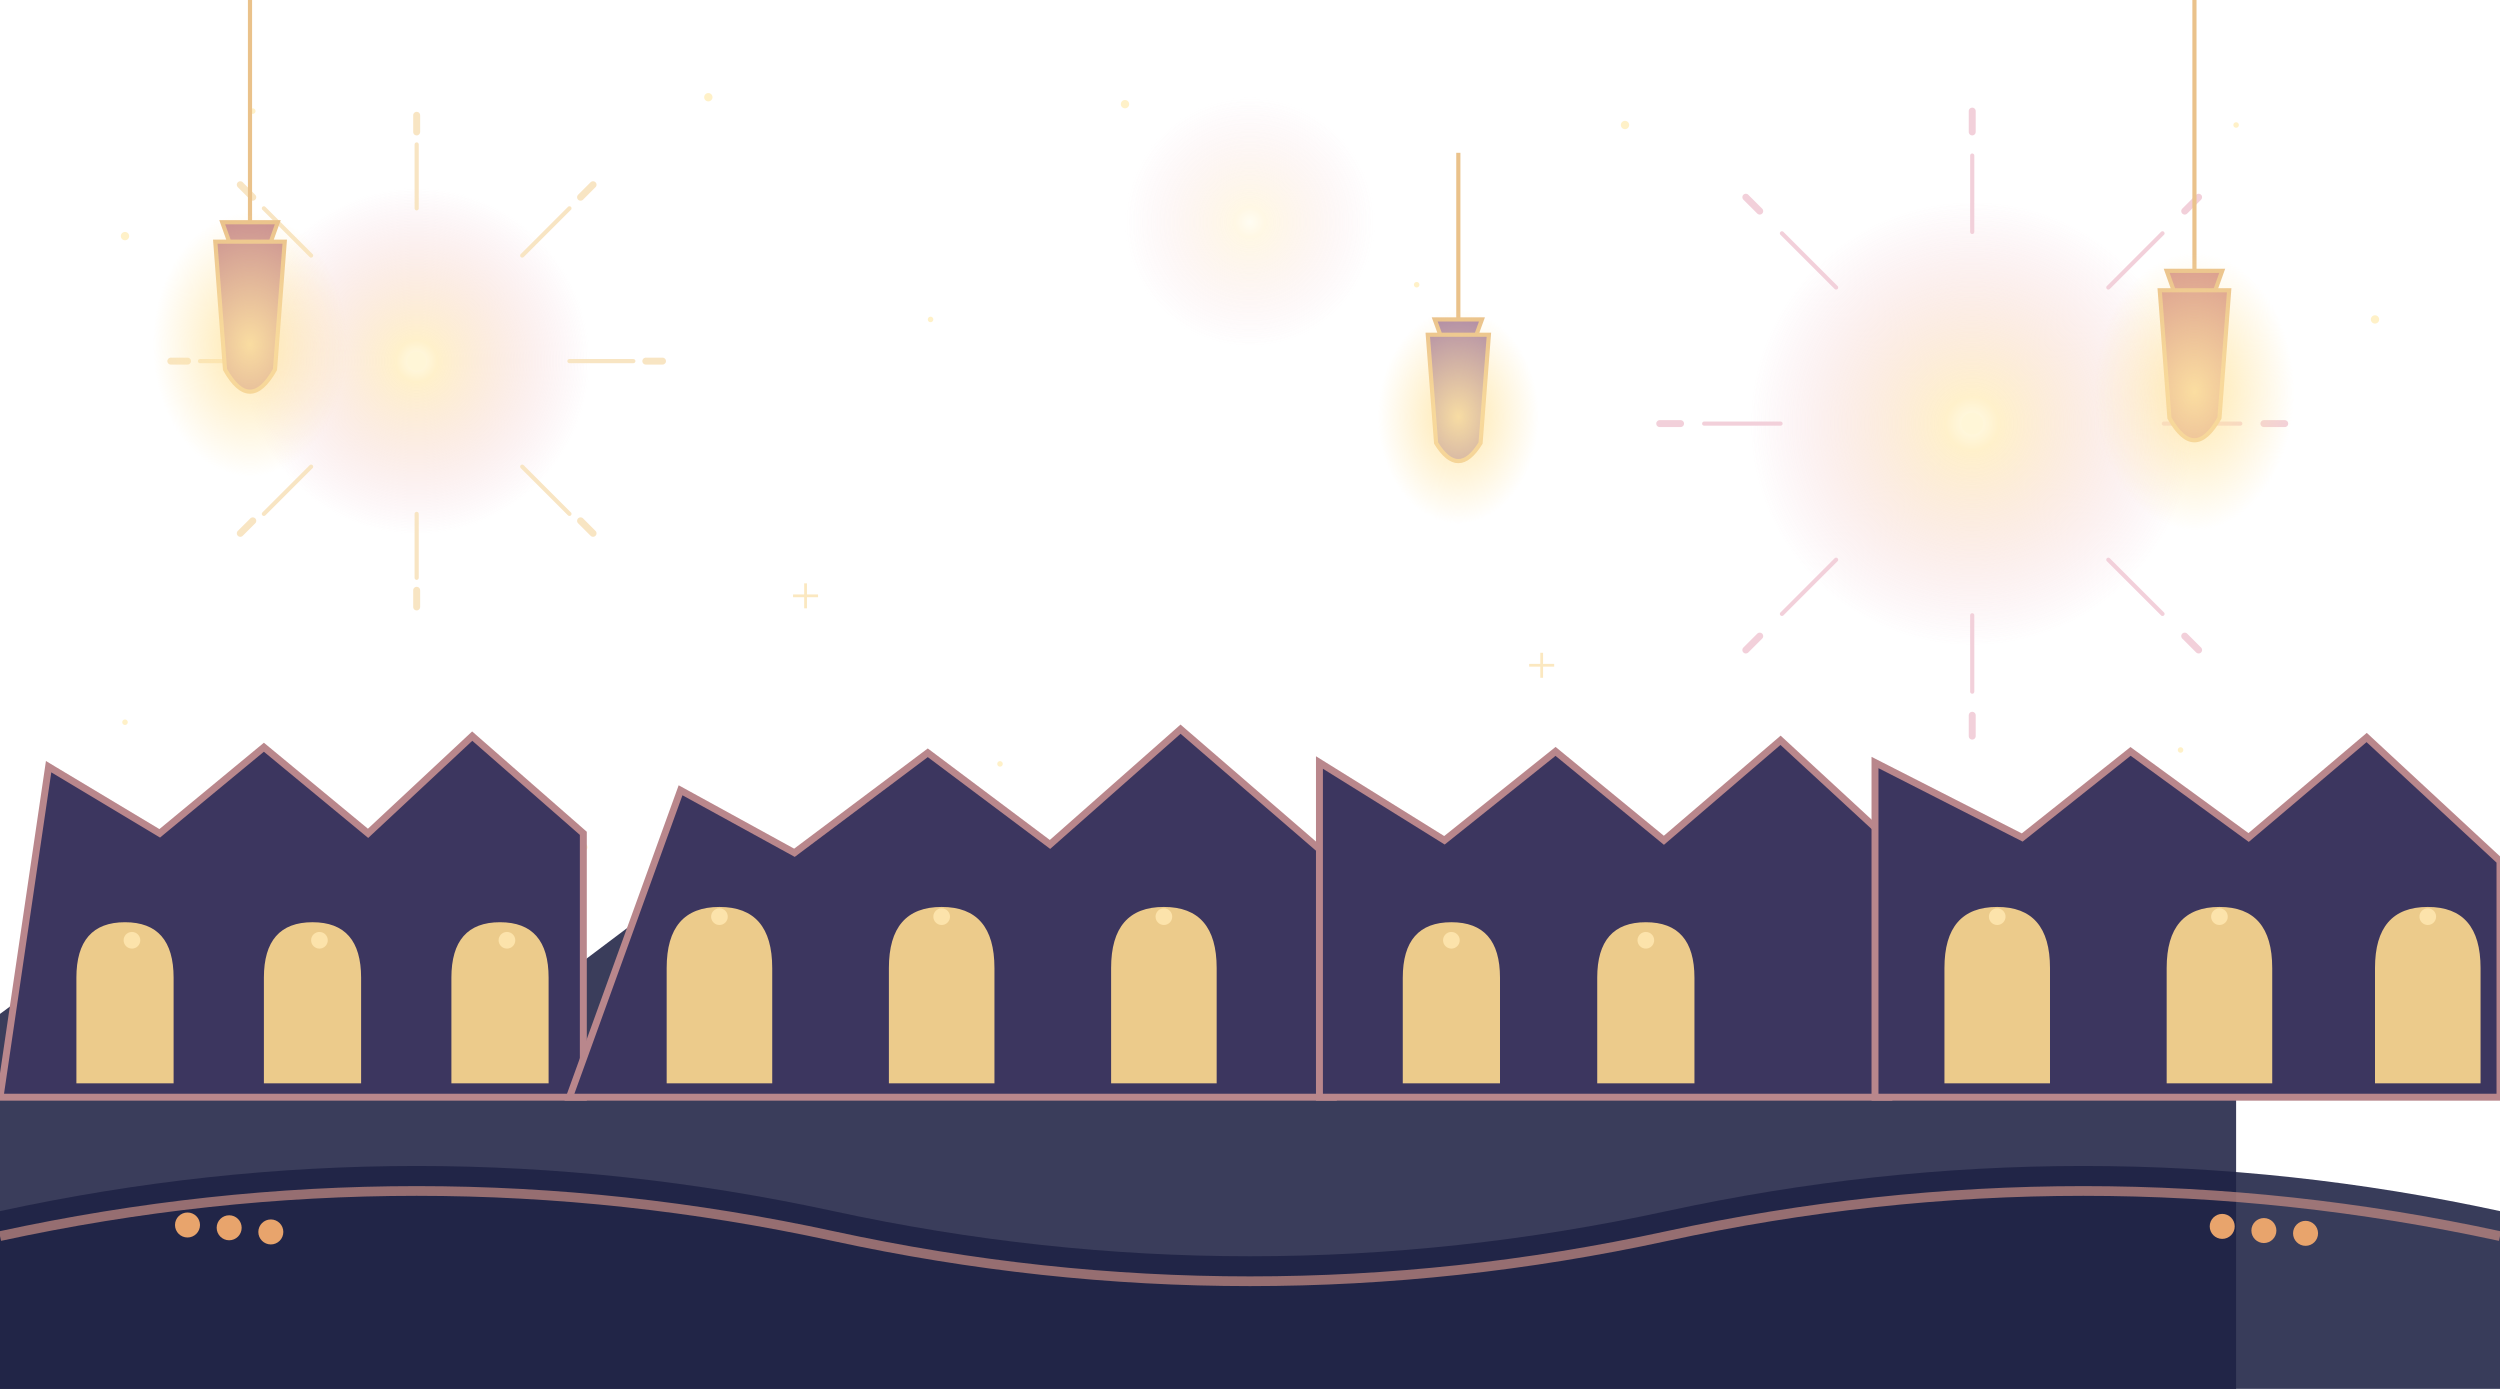
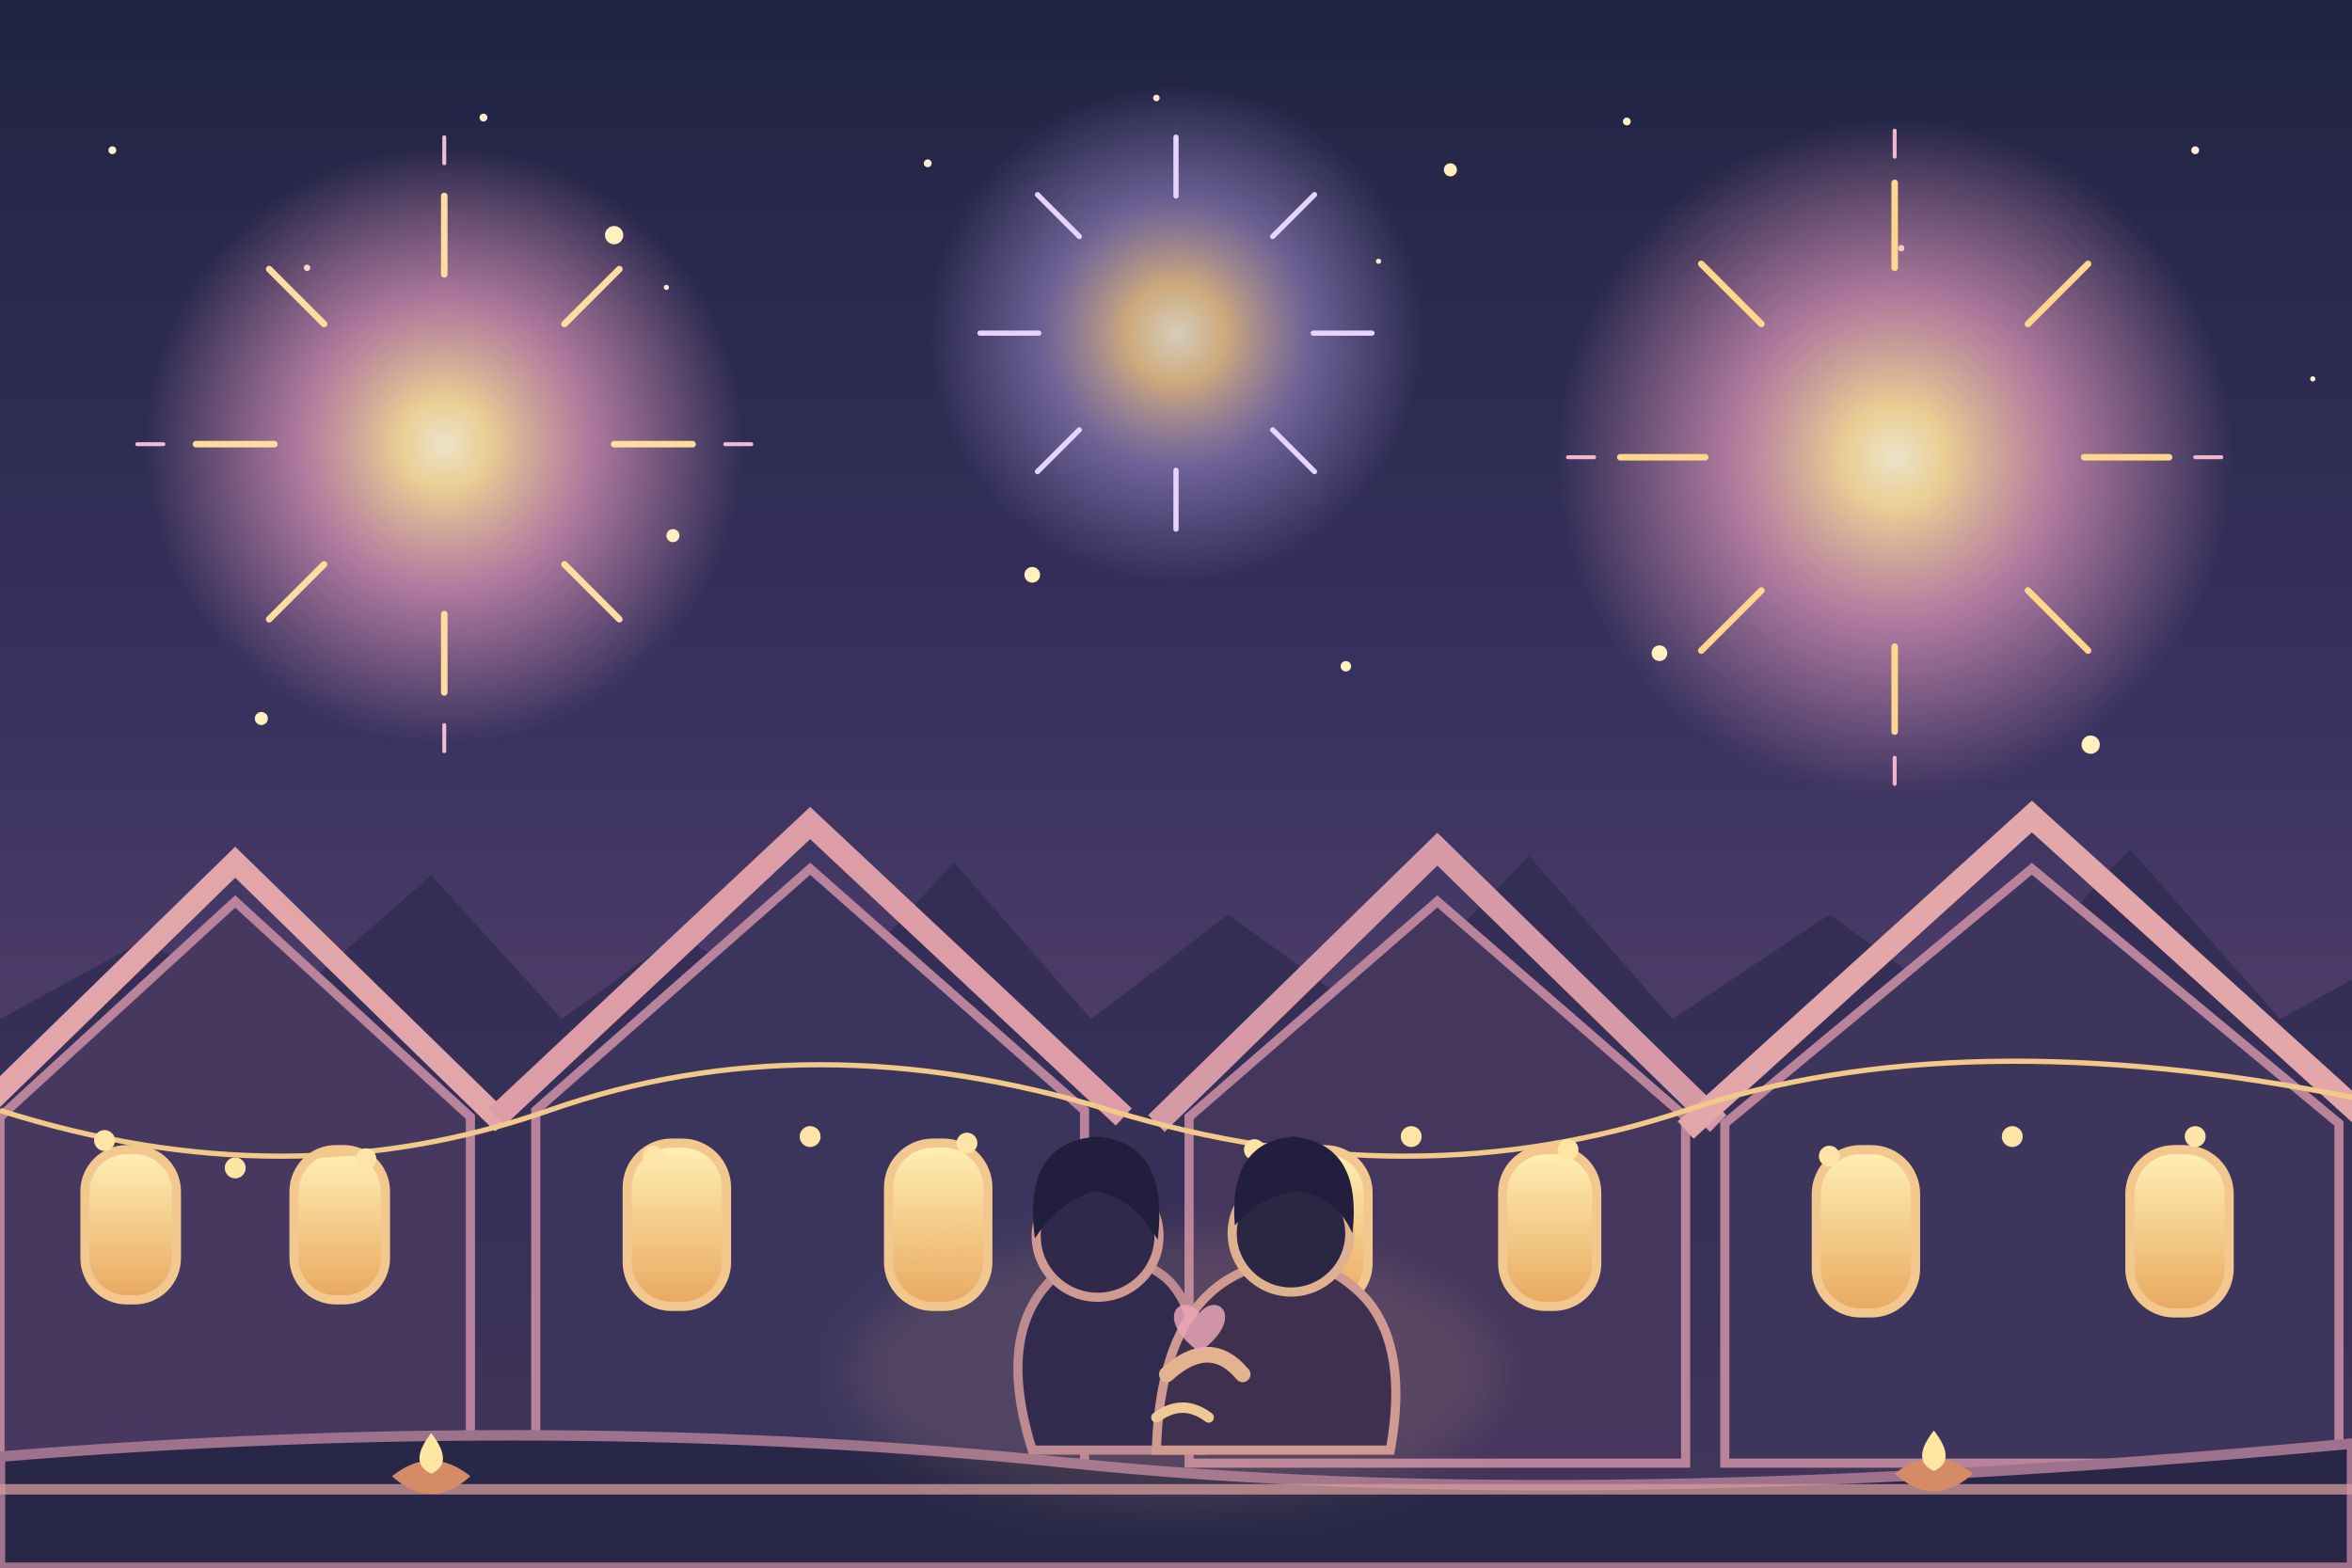
- <svg xmlns="http://www.w3.org/2000/svg" width="1800" height="1000" viewBox="0 0 1800 1000" fill="none">
+ <svg xmlns="http://www.w3.org/2000/svg" width="1800" height="1200" viewBox="0 0 1800 1200">
  <defs>
+     <linearGradient id="sky" x2="0" y2="1">
+       <stop stop-color="#202342" />
+       <stop offset=".45" stop-color="#38325f" />
+       <stop offset=".78" stop-color="#5a426e" />
+       <stop offset="1" stop-color="#9a637d" />
+     </linearGradient>
    <radialGradient id="burst">
-       <stop stop-color="#FFF8D6" />
-       <stop offset=".12" stop-color="#FFE7A8" />
-       <stop offset="1" stop-color="#E9A4BD" stop-opacity="0" />
+       <stop stop-color="#fff8d6" />
+       <stop offset=".15" stop-color="#ffdf9a" />
+       <stop offset=".5" stop-color="#ee9fc3" stop-opacity=".72" />
+       <stop offset="1" stop-color="#ee9fc3" stop-opacity="0" />
    </radialGradient>
-     <radialGradient id="glow">
-       <stop stop-color="#FFE5A3" stop-opacity=".9" />
-       <stop offset="1" stop-color="#FFE5A3" stop-opacity="0" />
+     <radialGradient id="burst2">
+       <stop stop-color="#fff6d6" />
+       <stop offset=".2" stop-color="#f7c987" />
+       <stop offset=".55" stop-color="#b9a1e6" stop-opacity=".56" />
+       <stop offset="1" stop-color="#b9a1e6" stop-opacity="0" />
    </radialGradient>
-     <linearGradient id="sky" x1="0" y1="0" x2="0" y2="1">
-       <stop stop-color="#292B55" />
-       <stop offset=".62" stop-color="#4B406B" />
-       <stop offset="1" stop-color="#7D5B78" />
+     <linearGradient id="windows" x2="0" y2="1">
+       <stop stop-color="#fff0b5" />
+       <stop offset="1" stop-color="#e8a85f" />
    </linearGradient>
+     <filter id="glow">
+       <feGaussianBlur stdDeviation="16" />
+     </filter>
  </defs>
-   <g opacity=".6">
-     <circle cx="300" cy="260" r="125" fill="url(#burst)" />
-     <g stroke="#F4D39B" stroke-width="3" stroke-linecap="round">
-       <path d="M300 104v46M300 370v46M144 260h46M410 260h46M190 150l34 34M376 336l34 34M410 150l-34 34M224 336l-34 34" />
-       <path d="M300 83v12M300 425v12M123 260h12M465 260h12M173 133l9 9M418 375l9 9M427 133l-9 9M182 375l-9 9" stroke-width="5" />
+   <rect width="1800" height="1200" fill="url(#sky)" />
+   <g fill="#fff0cf">
+     <circle cx="86" cy="115" r="3" />
+     <circle cx="235" cy="205" r="2.5" />
+     <circle cx="370" cy="90" r="3" />
+     <circle cx="510" cy="220" r="2" />
+     <circle cx="710" cy="125" r="3" />
+     <circle cx="885" cy="75" r="2.5" />
+     <circle cx="1055" cy="200" r="2" />
+     <circle cx="1245" cy="93" r="3" />
+     <circle cx="1455" cy="190" r="2.5" />
+     <circle cx="1680" cy="115" r="3" />
+     <circle cx="1770" cy="290" r="2" />
+   </g>
+   <circle cx="340" cy="340" r="230" fill="url(#burst)" opacity=".9" />
+   <circle cx="900" cy="255" r="190" fill="url(#burst2)" opacity=".8" />
+   <circle cx="1450" cy="350" r="260" fill="url(#burst)" opacity=".9" />
+   <g fill="none" stroke-linecap="round">
+     <g transform="translate(340 340)" stroke="#ffdca0" stroke-width="5">
+       <path d="M0 -190 V-130 M0 130 V190 M-190 0 H-130 M130 0 H190 M-134 -134 L-92 -92 M92 92 L134 134 M-134 134 L-92 92 M92 -92 L134 -134" />
+       <path d="M0 -235 V-215 M0 215 V235 M-235 0 H-215 M215 0 H235" stroke="#efbdd4" stroke-width="3" />
    </g>
-     <circle cx="300" cy="260" r="7" fill="#FFF0BD" />
-     <circle cx="1420" cy="305" r="160" fill="url(#burst)" />
-     <g stroke="#EAB0C1" stroke-width="3" stroke-linecap="round">
-       <path d="M1420 112v55M1420 443v55M1227 305h55M1558 305h55M1283 168l39 39M1518 403l39 39M1557 168l-39 39M1322 403l-39 39" />
-       <path d="M1420 80v15M1420 515v15M1195 305h15M1630 305h15M1257 142l10 10M1573 458l10 10M1583 142l-10 10M1267 458l-10 10" stroke-width="5" />
+     <g transform="translate(900 255)" stroke="#e6d4ff" stroke-width="4">
+       <path d="M0 -150 V-105 M0 105 V150 M-150 0 H-105 M105 0 H150 M-106 -106 L-74 -74 M74 74 L106 106 M-106 106 L-74 74 M74 -74 L106 -106" />
    </g>
-     <circle cx="1420" cy="305" r="8" fill="#FFF0BD" />
-     <circle cx="900" cy="160" r="90" fill="url(#burst)" opacity=".5" />
+     <g transform="translate(1450 350)" stroke="#ffd68d" stroke-width="5">
+       <path d="M0 -210 V-145 M0 145 V210 M-210 0 H-145 M145 0 H210 M-148 -148 L-102 -102 M102 102 L148 148 M-148 148 L-102 102 M102 -102 L148 -148" />
+       <path d="M0 -250 V-230 M0 230 V250 M-250 0 H-230 M230 0 H250" stroke="#f0b5d0" stroke-width="3" />
+     </g>
  </g>
-   <g fill="#FFF1C8">
-     <circle cx="90" cy="170" r="3" />
-     <circle cx="182" cy="80" r="2" />
-     <circle cx="510" cy="70" r="3" />
-     <circle cx="670" cy="230" r="2" />
-     <circle cx="810" cy="75" r="3" />
-     <circle cx="1020" cy="205" r="2" />
-     <circle cx="1170" cy="90" r="3" />
-     <circle cx="1610" cy="90" r="2" />
-     <circle cx="1710" cy="230" r="3" />
-     <circle cx="1570" cy="540" r="2" />
-     <circle cx="1250" cy="600" r="3" />
-     <circle cx="720" cy="550" r="2" />
-     <circle cx="420" cy="610" r="3" />
-     <circle cx="90" cy="520" r="2" />
+   <g fill="#fff0bd">
+     <circle cx="470" cy="180" r="7" />
+     <circle cx="515" cy="410" r="5" />
+     <circle cx="790" cy="440" r="6" />
+     <circle cx="1110" cy="130" r="5" />
+     <circle cx="1270" cy="500" r="6" />
+     <circle cx="1600" cy="570" r="7" />
+     <circle cx="200" cy="550" r="5" />
+     <circle cx="1030" cy="510" r="4" />
  </g>
-   <g stroke="#F9DFA8" stroke-width="2" opacity=".72">
-     <path d="M580 420v18m-9-9h18M1110 470v18m-9-9h18M1670 630v16m-8-8h16M220 620v16m-8-8h16" />
+   <g fill="#302c52" opacity=".8">
+     <path d="M0 780 L110 720 210 775 330 670 430 780 520 715 620 780 730 660 835 780 940 700 1050 780 1170 655 1280 780 1400 700 1510 780 1630 650 1745 780 1800 750 V1200 H0Z" />
  </g>
-   <g stroke="#EAC28B" stroke-width="3">
-     <path d="M180 0v160M160 160h40l-5 14h-30zM155 174h50l-7 92q-18 32-36 0z" fill="#C98F91" />
-     <path d="M1580 0v195M1560 195h40l-5 14h-30zM1555 209h50l-7 92q-18 32-36 0z" fill="#D89A8E" />
-     <path d="M1050 110v120M1033 230h34l-4 11h-26zM1028 241h44l-6 78q-16 26-32 0z" fill="#AE8AA6" />
+   <g stroke="#b9839b" stroke-width="7">
+     <path d="M0 855 L180 690 360 855 V1120 H0Z" fill="#46385f" />
+     <path d="M-25 860 L180 660 385 860" fill="none" stroke="#e2a5a9" stroke-width="17" />
+     <path d="M410 850 L620 665 830 850 V1120 H410Z" fill="#3b355d" />
+     <path d="M380 855 L620 630 860 855" fill="none" stroke="#dc9da7" stroke-width="18" />
+     <path d="M910 855 L1100 690 1290 855 V1120 H910Z" fill="#45365d" />
+     <path d="M885 860 L1100 650 1315 860" fill="none" stroke="#d69aa7" stroke-width="18" />
+     <path d="M1320 860 L1555 665 1790 860 V1120 H1320Z" fill="#3d355b" />
+     <path d="M1290 865 L1555 625 1820 865" fill="none" stroke="#e3a6a9" stroke-width="18" />
  </g>
-   <g fill="url(#glow)">
-     <ellipse cx="180" cy="248" rx="70" ry="95" />
-     <ellipse cx="1580" cy="282" rx="72" ry="100" />
-     <ellipse cx="1050" cy="300" rx="58" ry="77" />
+   <g fill="url(#windows)" stroke="#f2c88f" stroke-width="7">
+     <rect x="65" y="880" width="70" height="115" rx="32" />
+     <rect x="225" y="880" width="70" height="115" rx="32" />
+     <rect x="480" y="875" width="76" height="125" rx="34" />
+     <rect x="680" y="875" width="76" height="125" rx="34" />
+     <rect x="975" y="880" width="72" height="120" rx="33" />
+     <rect x="1150" y="880" width="72" height="120" rx="33" />
+     <rect x="1390" y="880" width="76" height="125" rx="34" />
+     <rect x="1630" y="880" width="76" height="125" rx="34" />
  </g>
-   <path d="M0 730 95 660l88 46 108-117 109 118 85-64 91 74 113-126 116 125 90-69 91 67 116-105 100 108 95-61 105 74 102-64 106 68v270H0z" fill="#252849" opacity=".9" />
-   <g fill="#3C365F" stroke="#B9878C" stroke-width="5">
-     <path d="M0 790h420V600l-80-70-75 70-75-62-75 62-80-48z" />
-     <path d="M410 790h550V620l-110-95-94 83-88-66-96 72-82-45z" />
-     <path d="M950 790h410V605l-78-72-84 72-78-64-80 64-90-56z" />
-     <path d="M1350 790h450V620l-96-89-85 72-85-62-78 62-106-54z" />
+   <path d="M0 850 Q220 920 420 850 T850 850 T1290 850 T1800 840" fill="none" stroke="#f2c989" stroke-width="4" />
+   <g fill="#ffe5a5">
+     <circle cx="80" cy="873" r="8" />
+     <circle cx="180" cy="894" r="8" />
+     <circle cx="280" cy="887" r="8" />
+     <circle cx="500" cy="885" r="8" />
+     <circle cx="620" cy="870" r="8" />
+     <circle cx="740" cy="875" r="8" />
+     <circle cx="960" cy="880" r="8" />
+     <circle cx="1080" cy="870" r="8" />
+     <circle cx="1200" cy="880" r="8" />
+     <circle cx="1400" cy="885" r="8" />
+     <circle cx="1540" cy="870" r="8" />
+     <circle cx="1680" cy="870" r="8" />
  </g>
-   <g fill="#F9D58F" opacity=".93">
-     <path d="M55 780v-76q0-40 35-40t35 40v76z" />
-     <path d="M190 780v-76q0-40 35-40t35 40v76z" />
-     <path d="M325 780v-76q0-40 35-40t35 40v76z" />
-     <path d="M480 780v-83q0-44 38-44t38 44v83z" />
-     <path d="M640 780v-83q0-44 38-44t38 44v83z" />
-     <path d="M800 780v-83q0-44 38-44t38 44v83z" />
-     <path d="M1010 780v-76q0-40 35-40t35 40v76z" />
-     <path d="M1150 780v-76q0-40 35-40t35 40v76z" />
-     <path d="M1400 780v-83q0-44 38-44t38 44v83z" />
-     <path d="M1560 780v-83q0-44 38-44t38 44v83z" />
-     <path d="M1710 780v-83q0-44 38-44t38 44v83z" />
+   <path d="M0 1115 Q430 1080 820 1120 T1800 1105 V1200 H0Z" fill="#282747" stroke="#9e718c" stroke-width="8" />
+   <path d="M0 1140 H1800" stroke="#d49b9c" stroke-width="8" opacity=".75" />
+   <g transform="translate(900 0)">
+     <ellipse cx="0" cy="1050" rx="250" ry="105" fill="#f3b98e" opacity=".12" filter="url(#glow)" />
+     <path d="M-110 1110 Q-140 1015 -88 973 Q-50 945 -8 978 Q25 1007 20 1110Z" fill="#312b50" stroke="#bd8a91" stroke-width="7" />
+     <path d="M-15 1110 Q-12 1002 50 974 Q105 950 146 995 Q178 1033 164 1110Z" fill="#40304f" stroke="#d19a91" stroke-width="7" />
+     <circle cx="-60" cy="946" r="47" fill="#30294b" stroke="#d19a91" stroke-width="7" />
+     <circle cx="88" cy="944" r="45" fill="#292744" stroke="#deb28f" stroke-width="7" />
+     <path d="M-108 948 Q-118 874 -60 870 Q-5 875 -14 949 Q-34 915 -63 912 Q-90 920 -108 948Z" fill="#211f3d" />
+     <path d="M45 938 Q40 874 90 870 Q143 876 135 944 Q121 913 90 912 Q65 916 45 938Z" fill="#211f3d" />
+     <path d="M-7 1052 Q26 1022 51 1052" fill="none" stroke="#e3b28f" stroke-width="12" stroke-linecap="round" />
+     <path d="M-15 1085 Q5 1070 25 1085" fill="none" stroke="#f0c893" stroke-width="8" stroke-linecap="round" />
+     <path d="M18 1005 C4 988 -18 1009 18 1035 C54 1009 32 988 18 1005Z" fill="#e8a6b7" opacity=".85" />
  </g>
-   <g fill="#FFE7B0" opacity=".85">
-     <circle cx="95" cy="677" r="6" />
-     <circle cx="230" cy="677" r="6" />
-     <circle cx="365" cy="677" r="6" />
-     <circle cx="518" cy="660" r="6" />
-     <circle cx="678" cy="660" r="6" />
-     <circle cx="838" cy="660" r="6" />
-     <circle cx="1045" cy="677" r="6" />
-     <circle cx="1185" cy="677" r="6" />
-     <circle cx="1438" cy="660" r="6" />
-     <circle cx="1598" cy="660" r="6" />
-     <circle cx="1748" cy="660" r="6" />
+   <g fill="#d58b66">
+     <path d="M300 1130 Q330 1106 360 1130 Q330 1157 300 1130Z" />
+     <path d="M1450 1128 Q1480 1104 1510 1128 Q1480 1155 1450 1128Z" />
  </g>
-   <path d="M0 872q300-65 600 0t600 0 600 0v128H0z" fill="#1E2244" opacity=".88" />
-   <path d="M0 890q300-65 600 0t600 0 600 0" stroke="#C78D83" stroke-width="7" opacity=".7" />
-   <g fill="#E8A46C">
-     <circle cx="135" cy="882" r="9" />
-     <circle cx="165" cy="884" r="9" />
-     <circle cx="195" cy="887" r="9" />
-     <circle cx="1600" cy="883" r="9" />
-     <circle cx="1630" cy="886" r="9" />
-     <circle cx="1660" cy="888" r="9" />
+   <g fill="#ffe6a1">
+     <path d="M330 1097 Q312 1120 330 1128 Q348 1120 330 1097Z" />
+     <path d="M1480 1095 Q1462 1118 1480 1126 Q1498 1118 1480 1095Z" />
  </g>
</svg>
